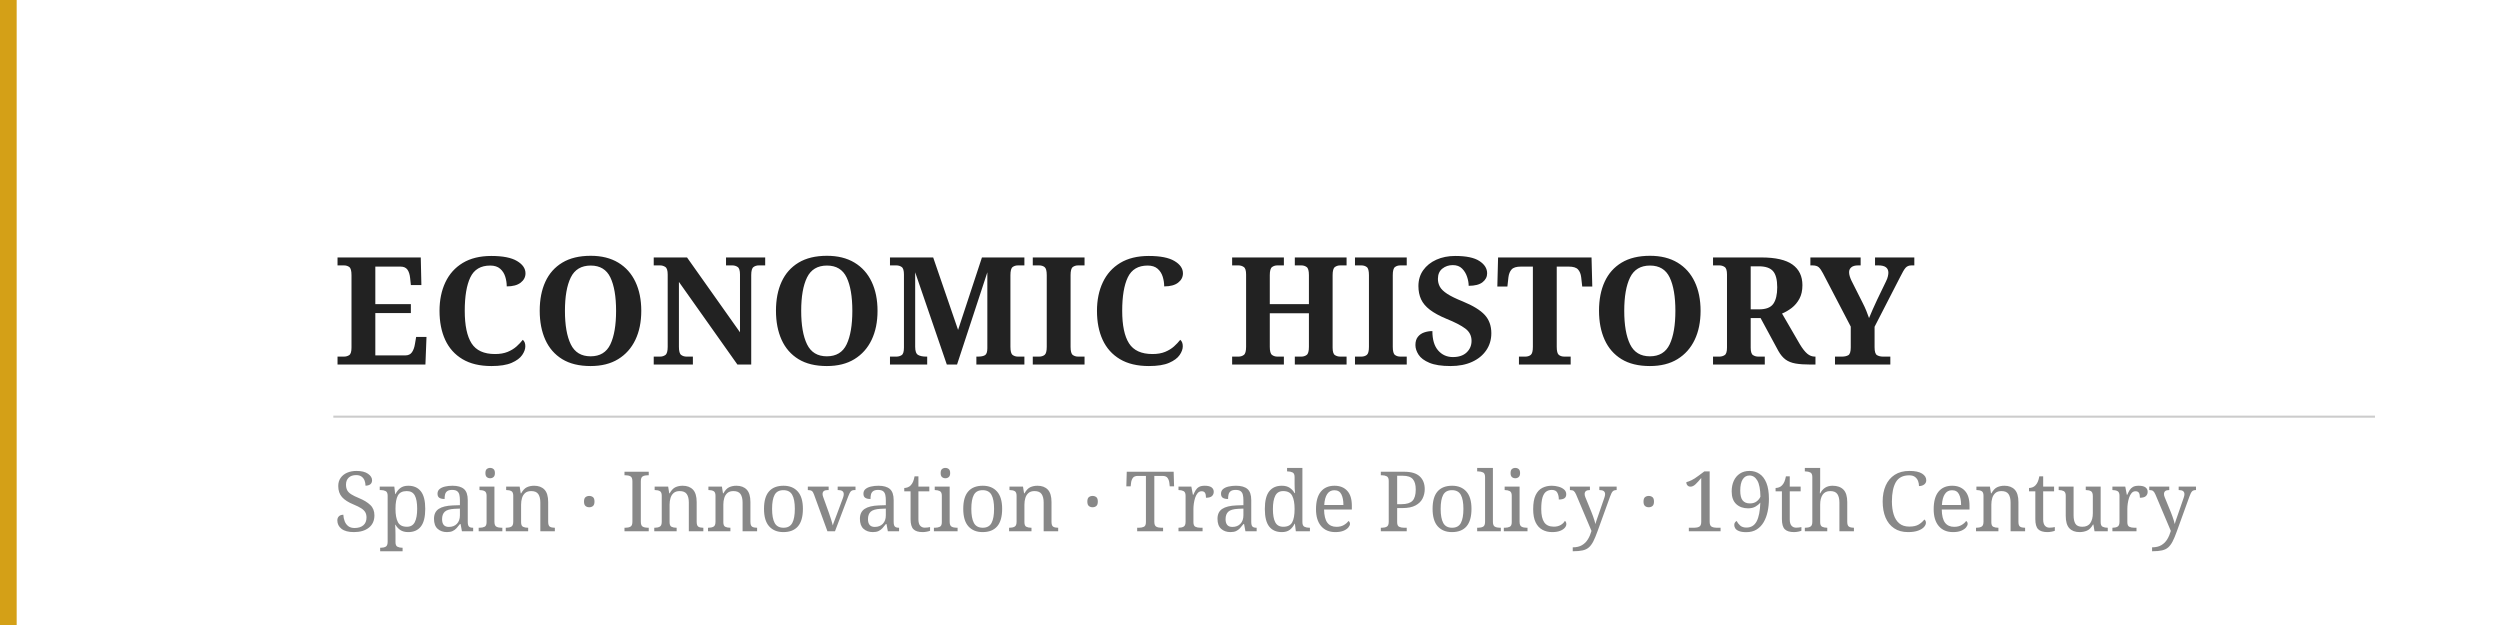
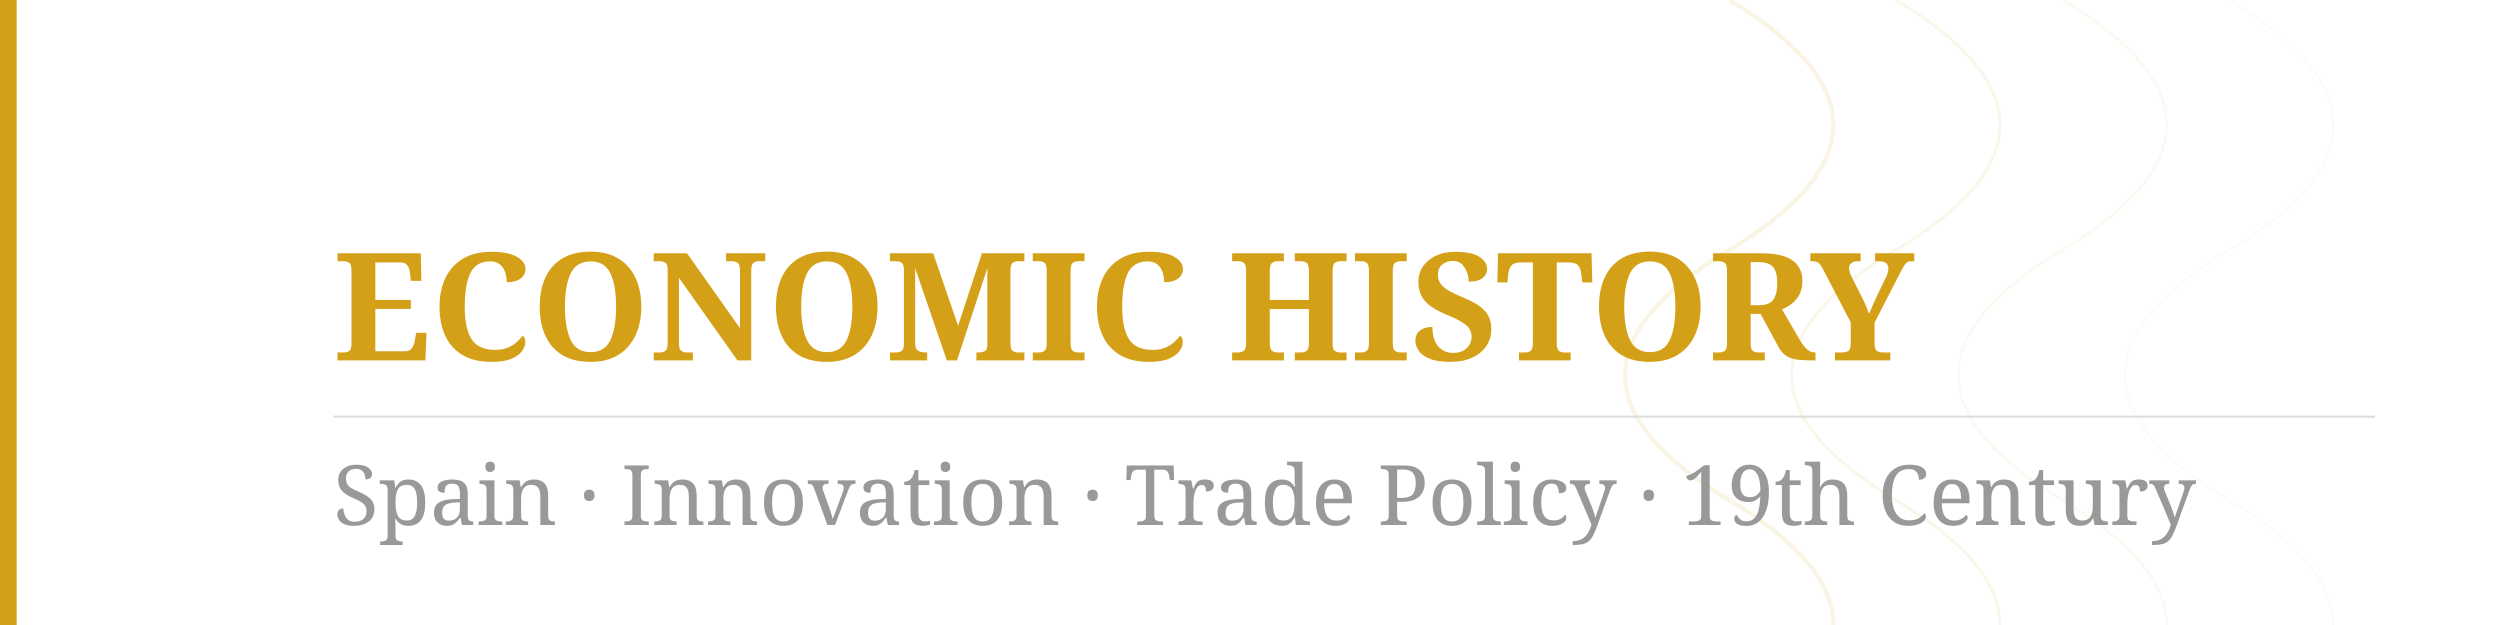
<svg xmlns="http://www.w3.org/2000/svg" viewBox="0 0 1200 300" preserveAspectRatio="xMidYMid meet">
  <rect width="1200" height="300" fill="#ffffff" />
  <rect x="0" y="0" width="8" height="300" fill="#d4a017" />
-   <text x="160" y="150" font-family="Georgia, serif" font-size="72" font-weight="bold" fill="#222222" dominant-baseline="middle" textLength="980" lengthAdjust="spacingAndGlyphs">ECONOMIC HISTORY</text>
-   <line x1="160" y1="200" x2="1140" y2="200" stroke="#cccccc" stroke-width="1" />
-   <text x="160" y="255" font-family="Georgia, serif" font-size="40" fill="#888888" textLength="980" lengthAdjust="spacingAndGlyphs">Spain · Innovation · Trade Policy · 19th Century</text>
+   <path d="M 830 0 Q 930 60 830 120 Q 730 180 830 240 Q 930 300 830 360" fill="none" stroke="#d4a017" stroke-width="2" opacity="0.12" />
+   <path d="M 910 0 Q 1010 60 910 120 Q 810 180 910 240 Q 1010 300 910 360" fill="none" stroke="#d4a017" stroke-width="1.5" opacity="0.09" />
+   <path d="M 990 0 Q 1090 60 990 120 Q 890 180 990 240 Q 1090 300 990 360" fill="none" stroke="#d4a017" stroke-width="1.2" opacity="0.07" />
+   <path d="M 1070 0 Q 1170 60 1070 120 Q 970 180 1070 240 Q 1170 300 1070 360" fill="none" stroke="#d4a017" stroke-width="1" opacity="0.05" />
+   <text x="160" y="148" font-family="Georgia, serif" font-size="72" font-weight="bold" fill="#d4a017" dominant-baseline="middle" textLength="980" lengthAdjust="spacingAndGlyphs">ECONOMIC HISTORY</text>
+   <line x1="160" y1="200" x2="1140" y2="200" stroke="#dddddd" stroke-width="1" />
+   <text x="160" y="252" font-family="Georgia, serif" font-size="40" fill="#999999" textLength="980" lengthAdjust="spacingAndGlyphs">Spain · Innovation · Trade Policy · 19th Century</text>
</svg>
